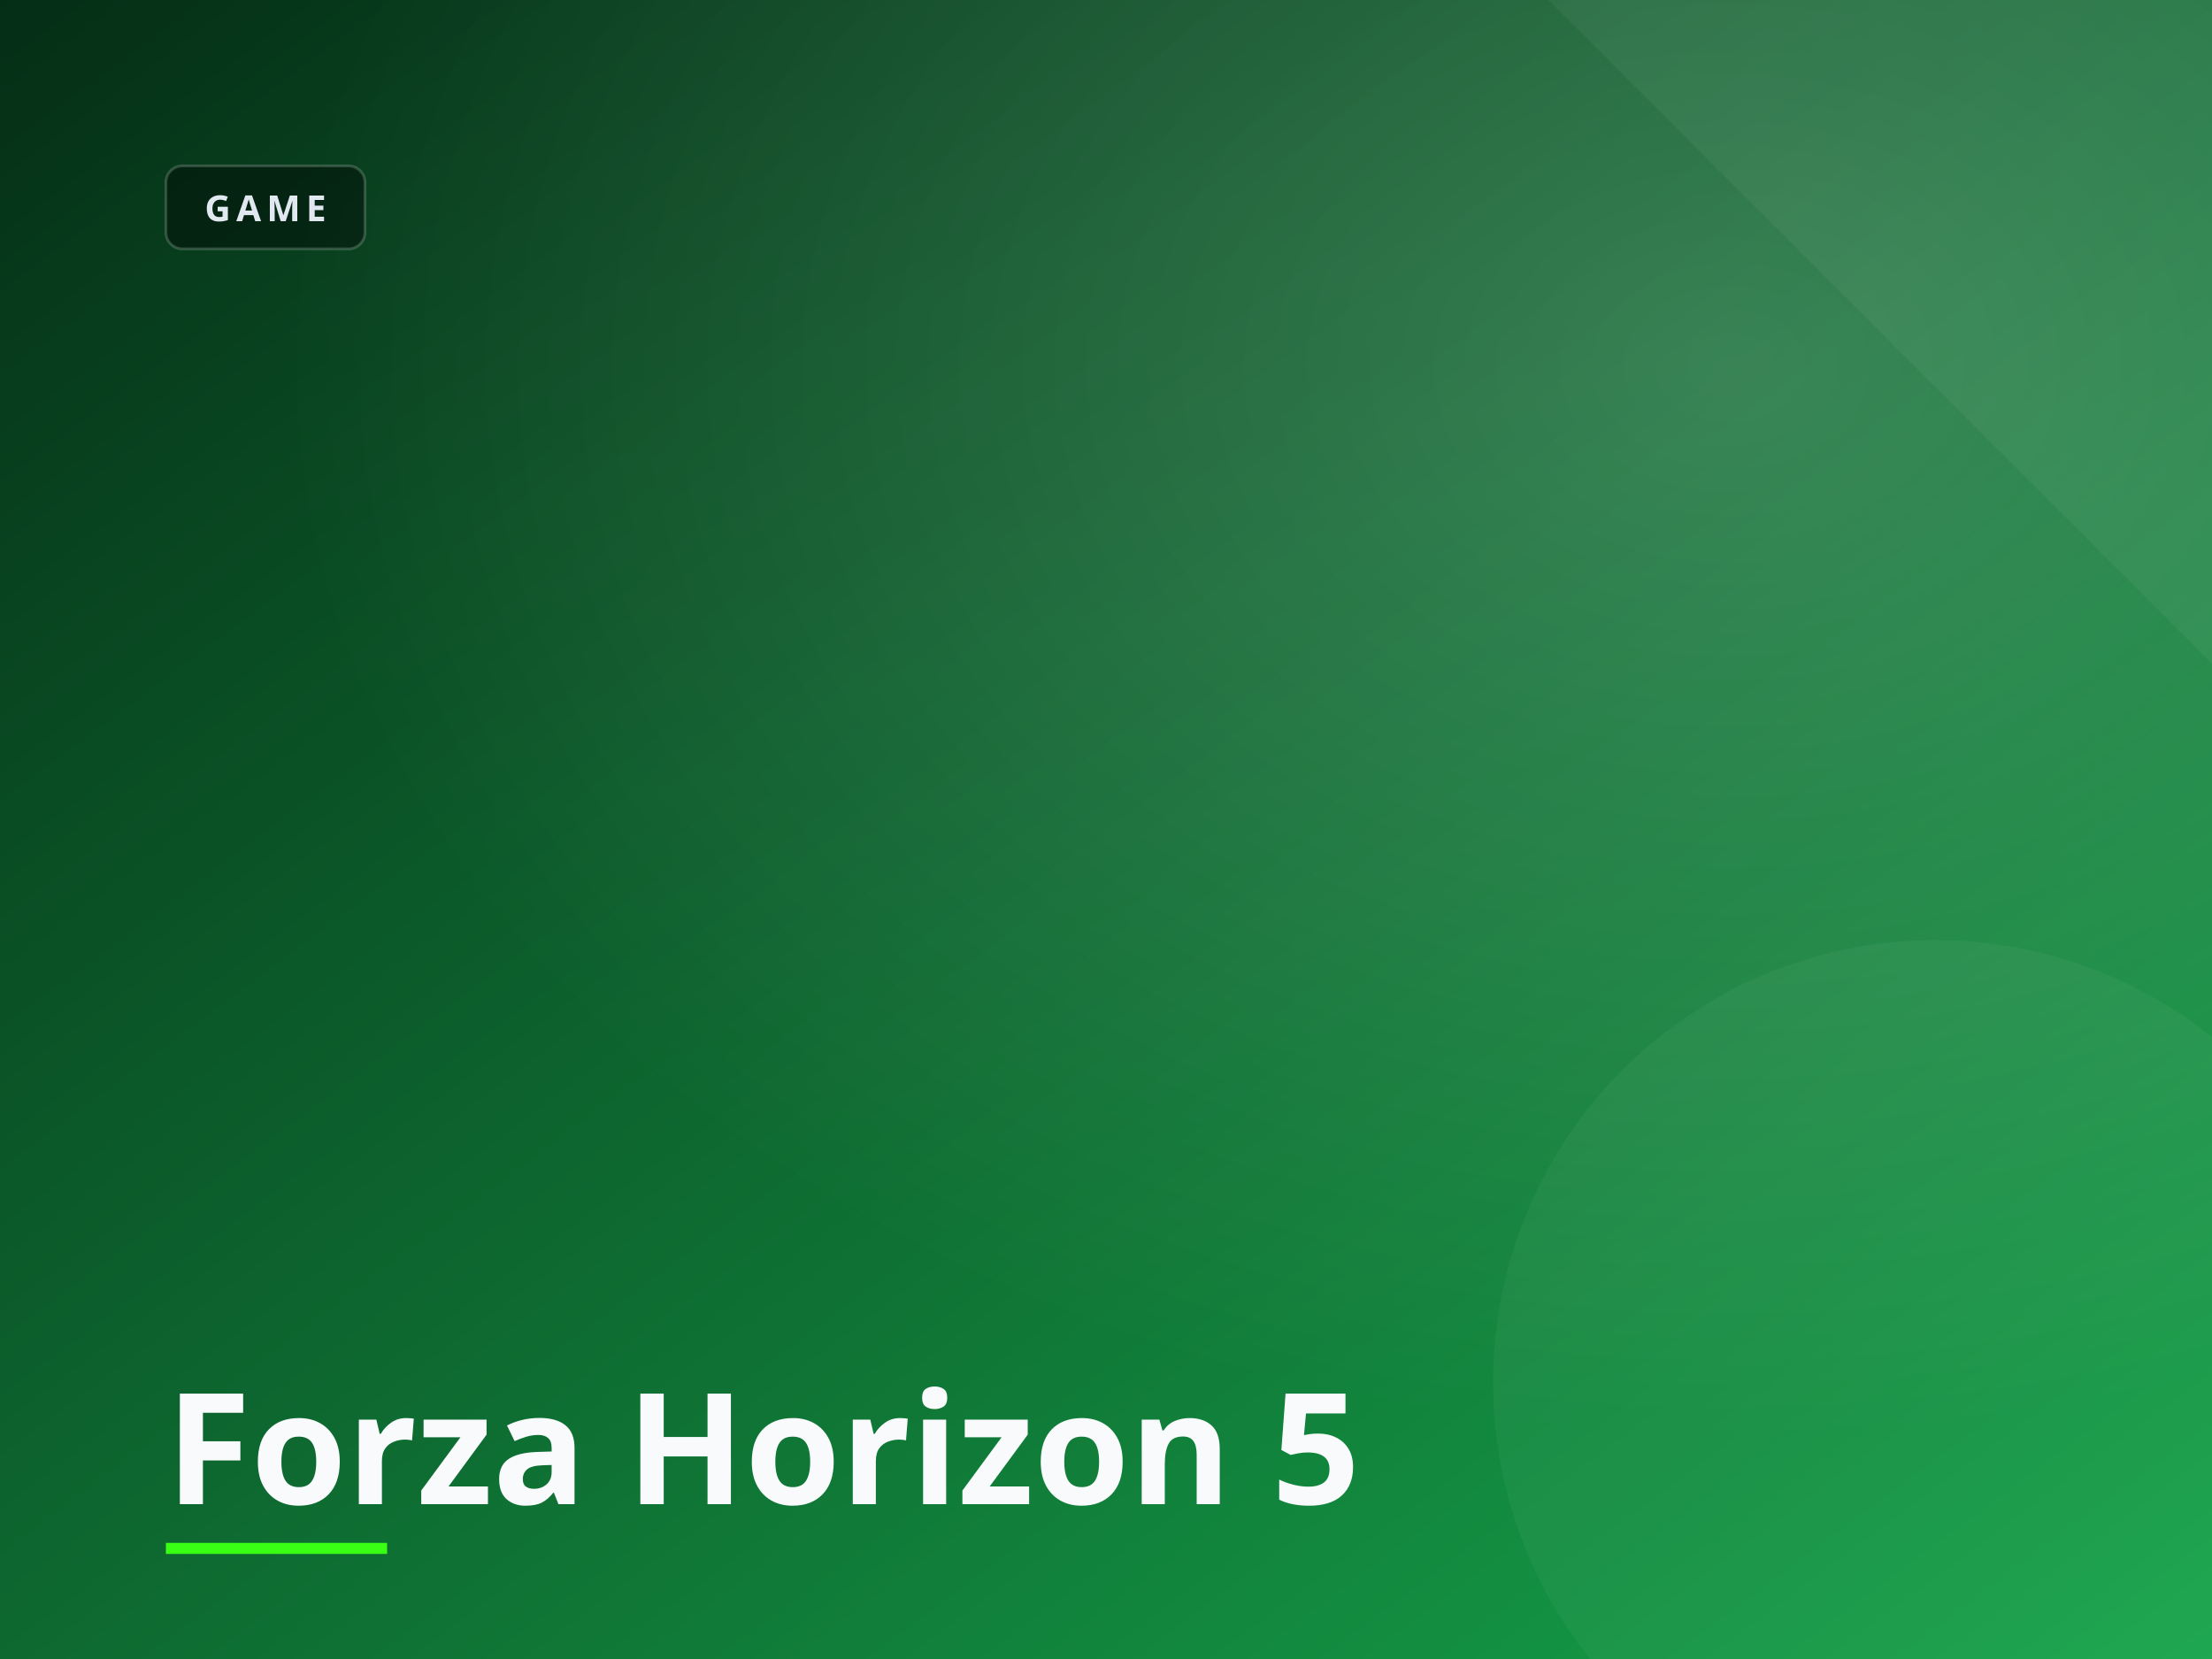
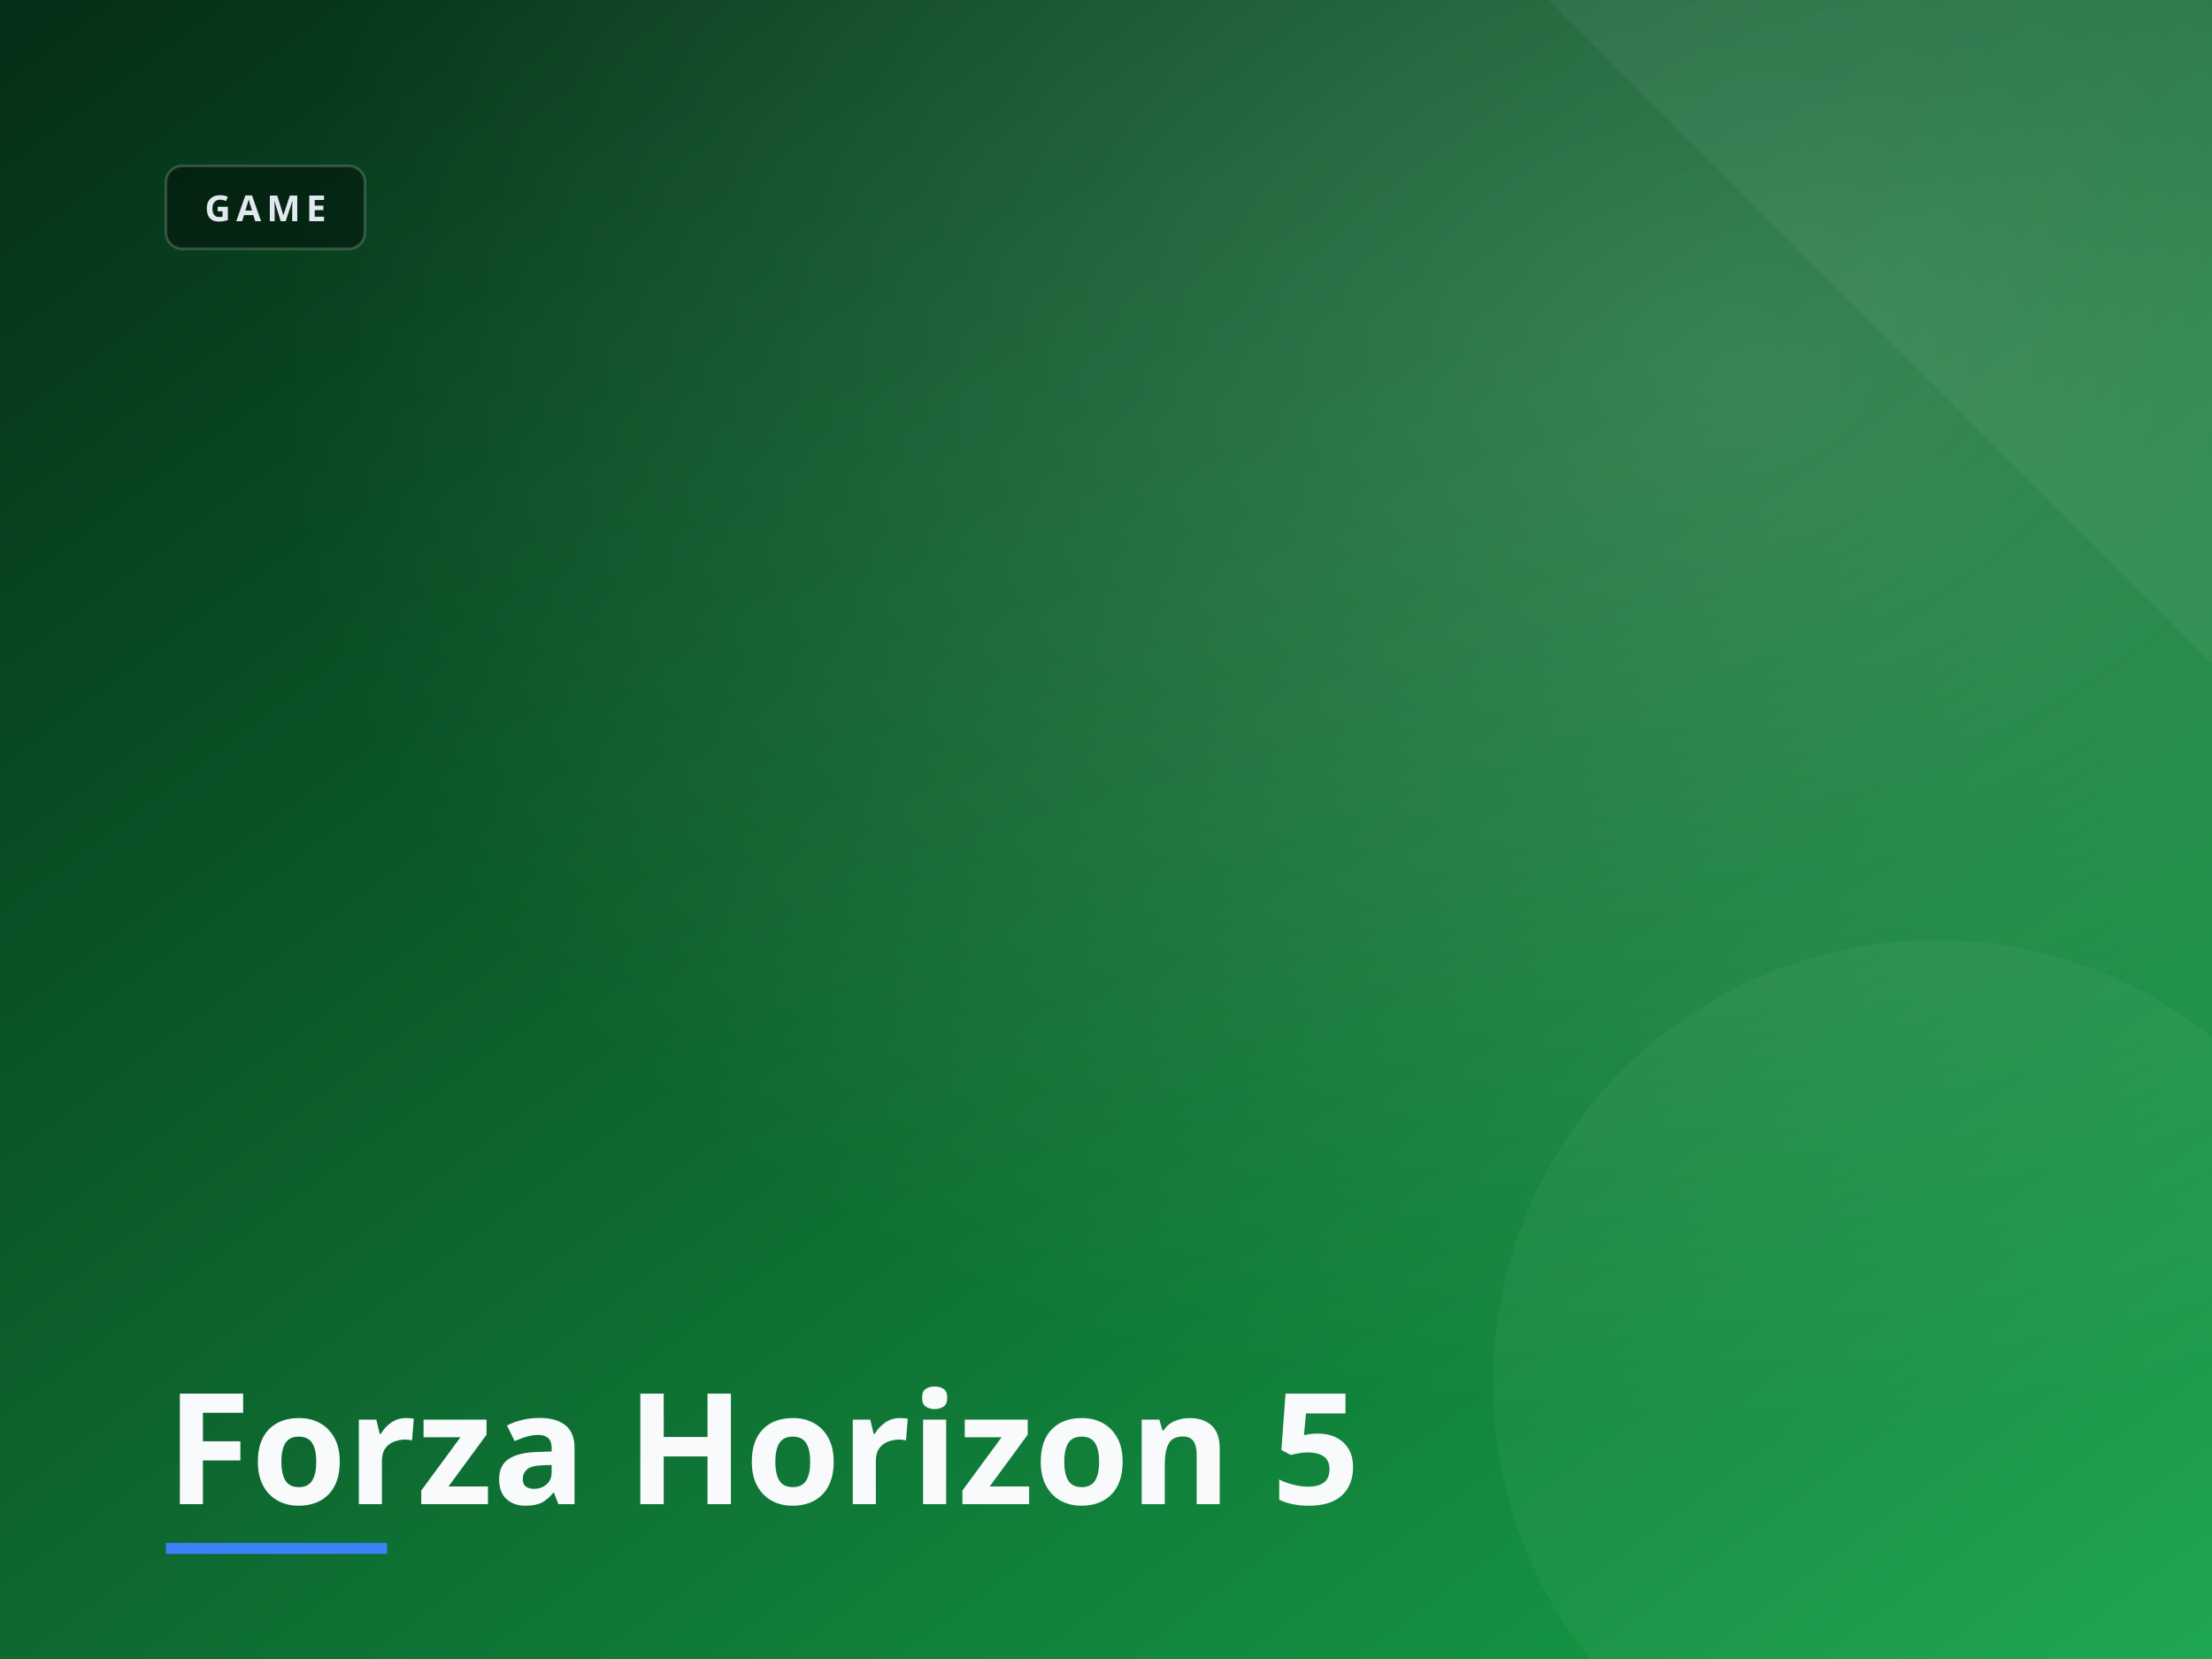
<svg xmlns="http://www.w3.org/2000/svg" viewBox="0 0 800 600" width="800" height="600" role="img" aria-label="Forza Horizon 5">
  <defs>
    <linearGradient id="g" x1="0" y1="0" x2="1" y2="1">
      <stop offset="0" stop-color="#052e16" />
      <stop offset="1" stop-color="#16a34a" />
    </linearGradient>
    <radialGradient id="glow" cx="0.78" cy="0.22" r="0.65">
      <stop offset="0" stop-color="rgba(255,255,255,0.18)" />
      <stop offset="1" stop-color="rgba(255,255,255,0)" />
    </radialGradient>
  </defs>
  <rect width="800" height="600" fill="url(#g)" />
  <rect width="800" height="600" fill="url(#glow)" />
  <path d="M 560 0 L 800 0 L 800 240 Z" fill="rgba(255,255,255,0.05)" />
  <circle cx="700" cy="500" r="160" fill="rgba(255,255,255,0.04)" />
  <rect x="60" y="60" rx="6" ry="6" width="72" height="30" fill="rgba(0,0,0,0.4)" stroke="rgba(255,255,255,0.18)" />
  <text x="96" y="80" text-anchor="middle" font-family="'Space Grotesk', system-ui, sans-serif" font-weight="600" font-size="13" fill="#e2e8f0" letter-spacing="2">GAME</text>
  <text x="60" y="544" font-family="'Space Grotesk', system-ui, sans-serif" font-weight="700" font-size="56" fill="#f8fafc">Forza Horizon 5</text>
-   <rect x="60" y="558" width="80" height="4" fill="#39ff14" />
+   <rect x="60" y="558" width="80" height="4" fill="#3b82f6" />
</svg>
